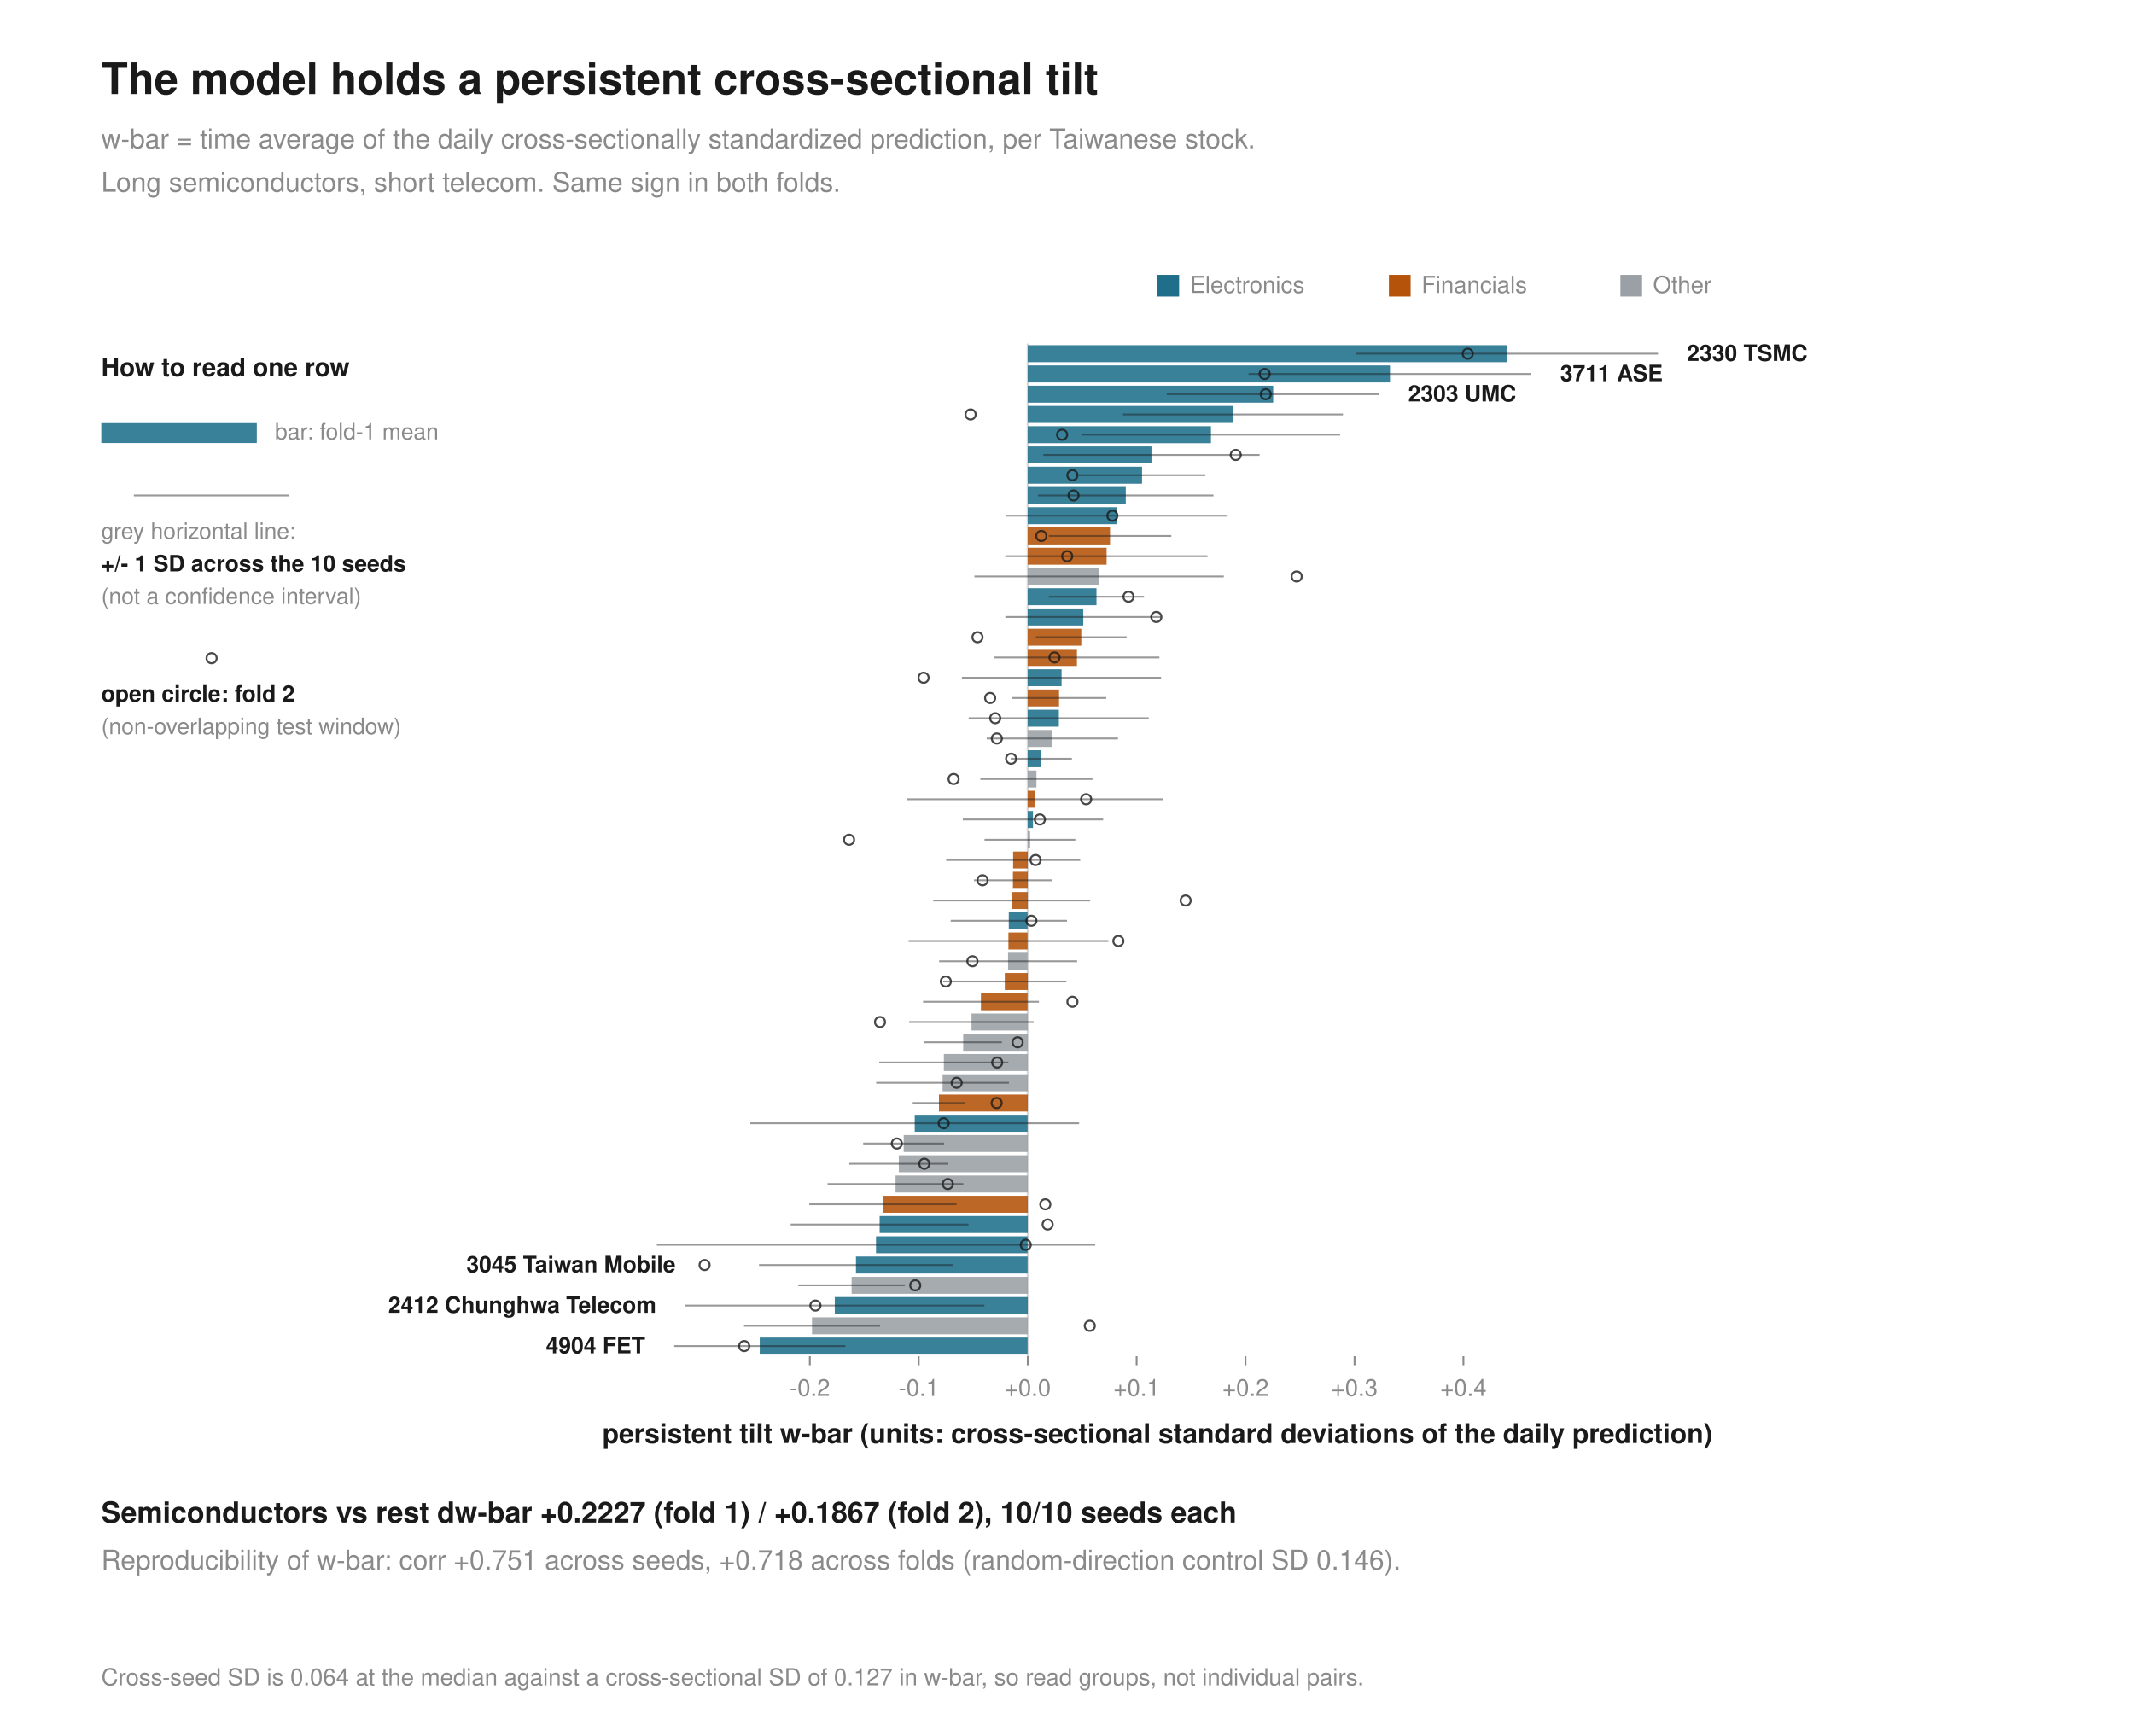
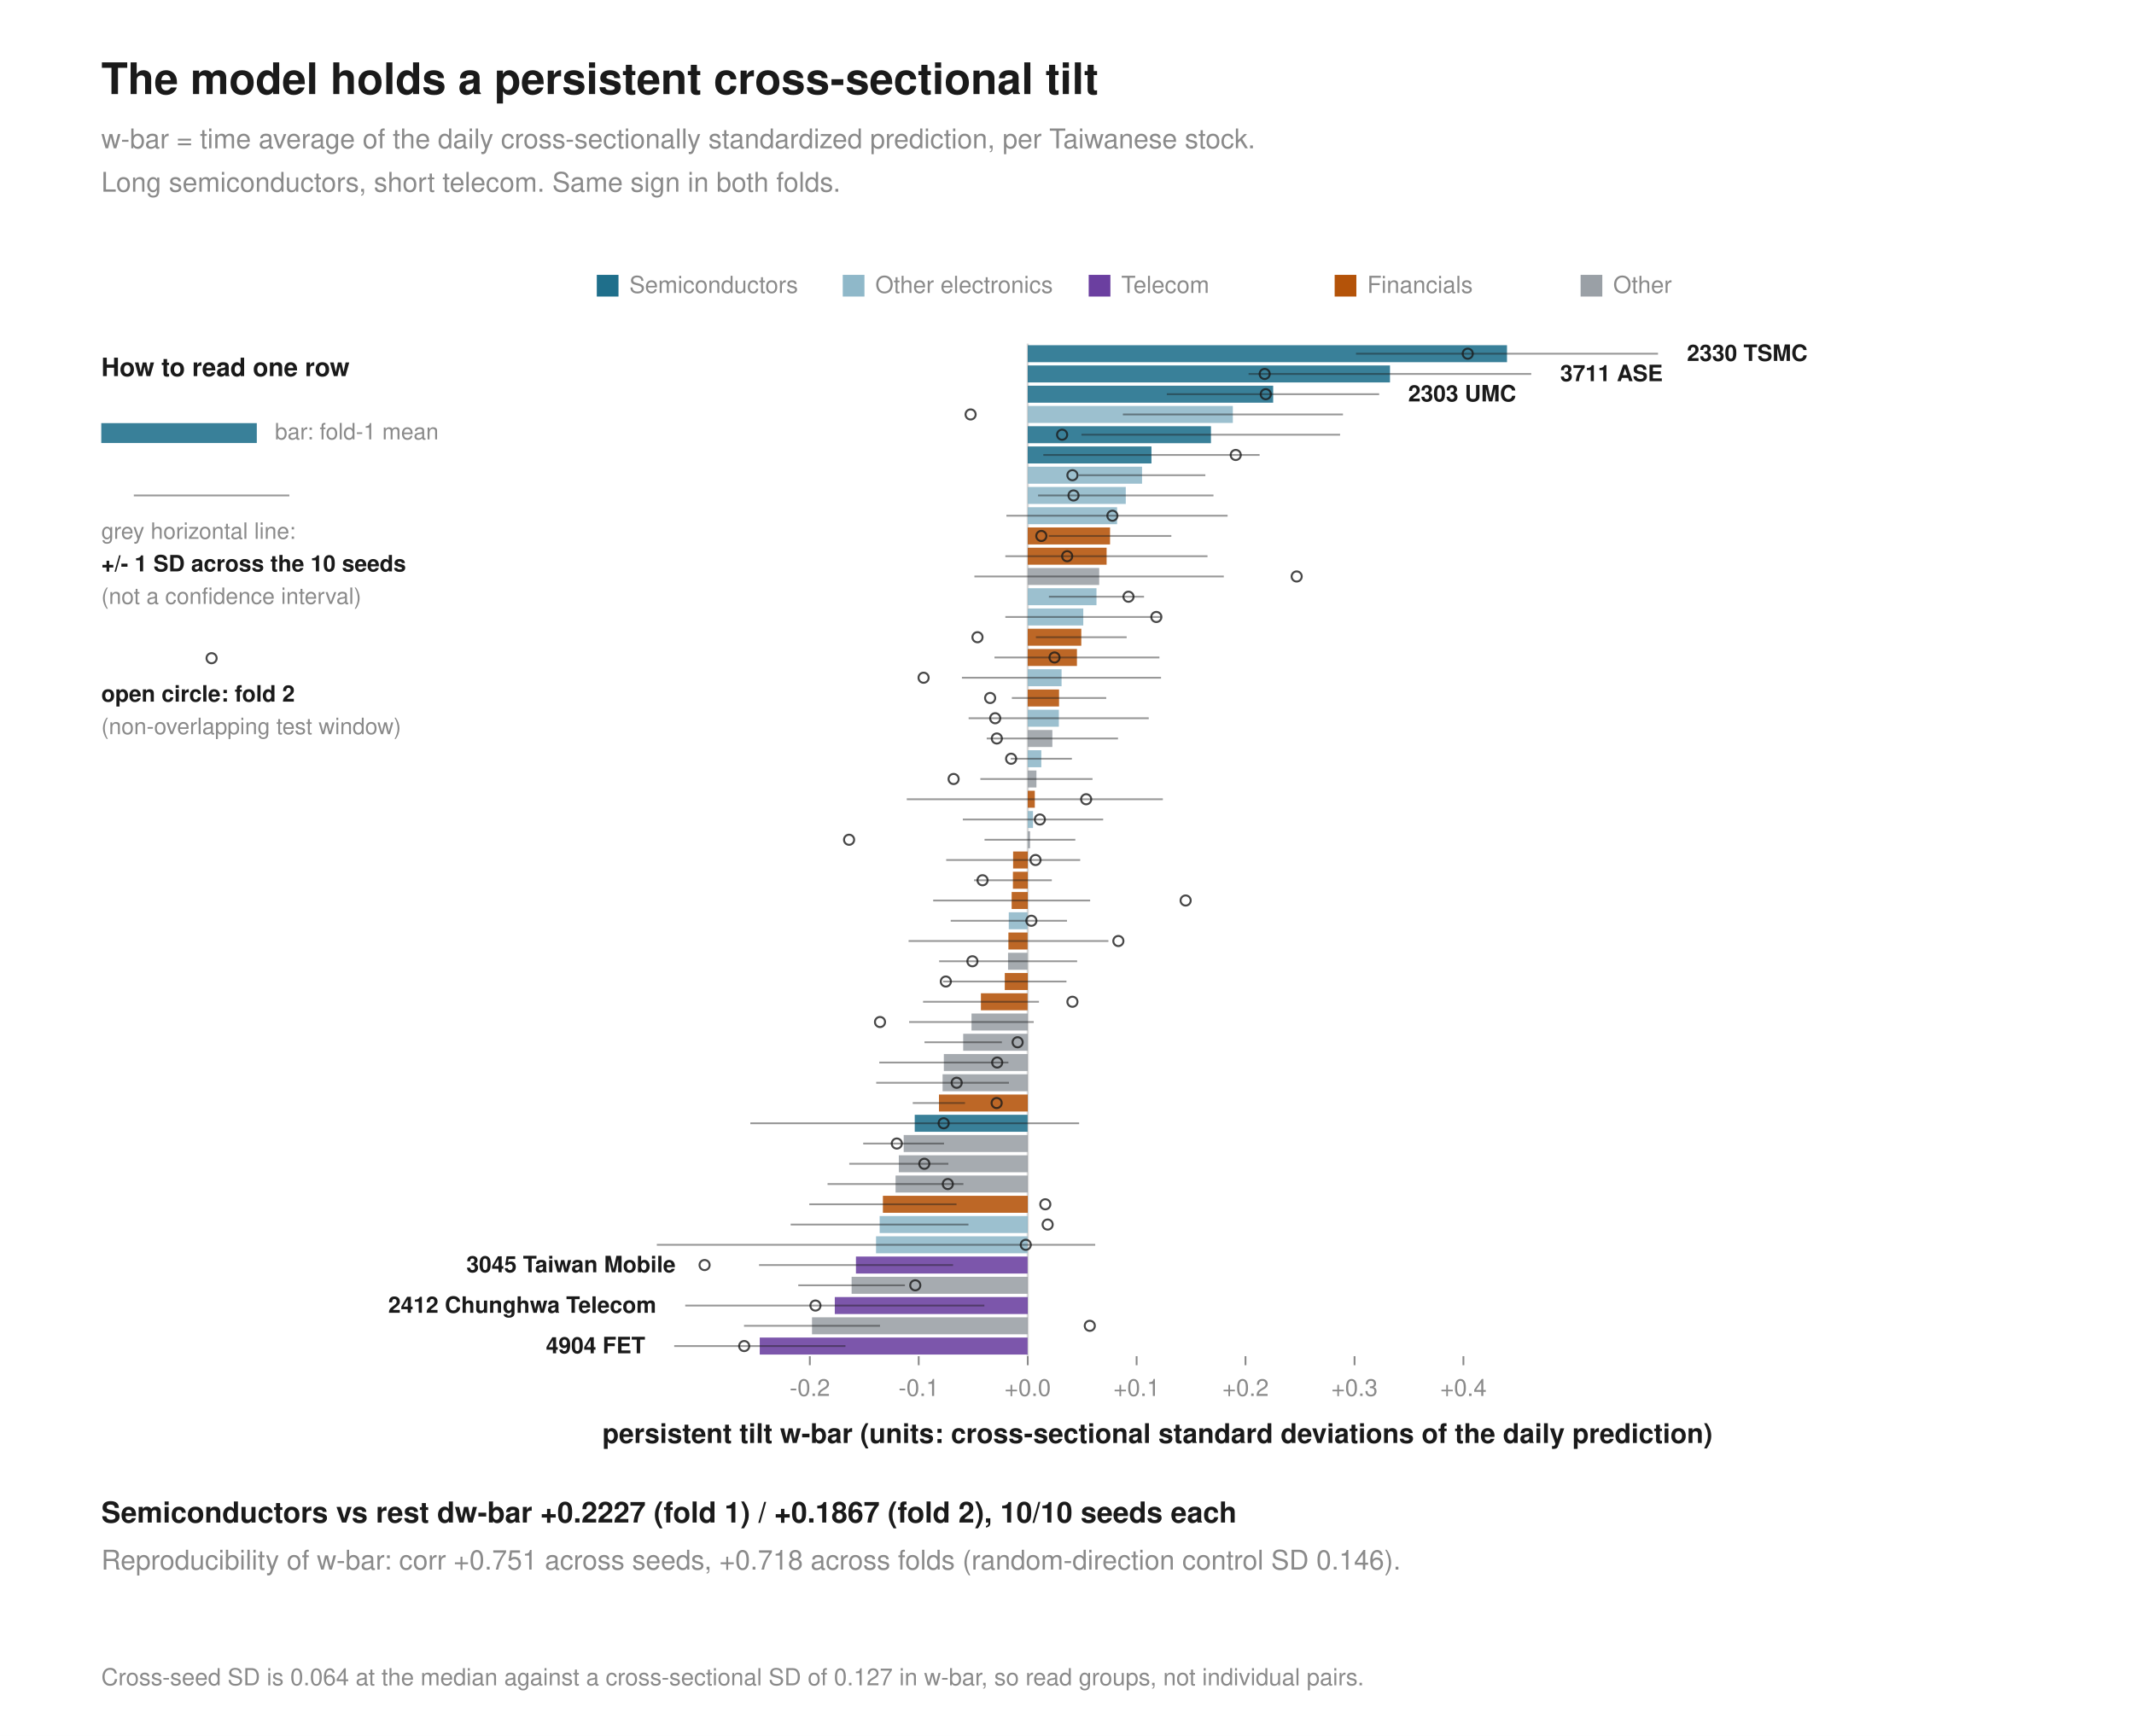
<svg xmlns="http://www.w3.org/2000/svg" viewBox="0 0 1180 960" width="1180" height="960" font-family="Helvetica, Arial, sans-serif">
  <rect width="1180" height="960" fill="#ffffff" />
  <text x="56" y="52" font-size="24" fill="#1a1a1a" text-anchor="start" font-weight="600">The model holds a persistent cross-sectional tilt</text>
  <text x="56" y="82" font-size="15" fill="#8a8a8a" text-anchor="start" font-weight="400">w-bar = time average of the daily cross-sectionally standardized prediction, per Taiwanese stock.</text>
  <text x="56" y="106" font-size="15" fill="#8a8a8a" text-anchor="start" font-weight="400">Long semiconductors, short telecom. Same sign in both folds.</text>
-   <rect x="640" y="152" width="12" height="12" fill="#1f6f8b" />
-   <text x="658" y="162" font-size="13" fill="#8a8a8a" text-anchor="start" font-weight="400">Electronics</text>
-   <rect x="768" y="152" width="12" height="12" fill="#b45309" />
-   <text x="786" y="162" font-size="13" fill="#8a8a8a" text-anchor="start" font-weight="400">Financials</text>
-   <rect x="896" y="152" width="12" height="12" fill="#9aa0a6" />
-   <text x="914" y="162" font-size="13" fill="#8a8a8a" text-anchor="start" font-weight="400">Other</text>
+   <rect x="330" y="152" width="12" height="12" fill="#1f6f8b" />
+   <text x="348" y="162" font-size="13" fill="#8a8a8a" text-anchor="start" font-weight="400">Semiconductors</text>
+   <rect x="466" y="152" width="12" height="12" fill="#8fb8c9" />
+   <text x="484" y="162" font-size="13" fill="#8a8a8a" text-anchor="start" font-weight="400">Other electronics</text>
+   <rect x="602" y="152" width="12" height="12" fill="#6b3fa0" />
+   <text x="620" y="162" font-size="13" fill="#8a8a8a" text-anchor="start" font-weight="400">Telecom</text>
+   <rect x="738" y="152" width="12" height="12" fill="#b45309" />
+   <text x="756" y="162" font-size="13" fill="#8a8a8a" text-anchor="start" font-weight="400">Financials</text>
+   <rect x="874" y="152" width="12" height="12" fill="#9aa0a6" />
+   <text x="892" y="162" font-size="13" fill="#8a8a8a" text-anchor="start" font-weight="400">Other</text>
  <line x1="568.3" y1="190" x2="568.3" y2="750" stroke="#d8d8d8" stroke-width="1.2" />
  <rect x="568.3" y="190.9" width="265.0" height="9.4" fill="#1f6f8b" opacity="0.88" />
  <line x1="749.8" y1="195.6" x2="916.8" y2="195.6" stroke="#1a1a1a" stroke-width="1.0" opacity="0.45" />
  <circle cx="811.6" cy="195.6" r="2.8" fill="none" stroke="#1a1a1a" stroke-width="1.1" opacity="0.8" />
  <text x="932.786" y="199.6" font-size="12.5" fill="#1a1a1a" text-anchor="start" font-weight="600">2330 TSMC</text>
  <rect x="568.3" y="202.1" width="200.3" height="9.4" fill="#1f6f8b" opacity="0.88" />
  <line x1="690.4" y1="206.8" x2="846.7" y2="206.8" stroke="#1a1a1a" stroke-width="1.0" opacity="0.45" />
  <circle cx="699.3" cy="206.8" r="2.8" fill="none" stroke="#1a1a1a" stroke-width="1.1" opacity="0.8" />
  <text x="862.708" y="210.8" font-size="12.5" fill="#1a1a1a" text-anchor="start" font-weight="600">3711 ASE</text>
  <rect x="568.3" y="213.3" width="135.7" height="9.4" fill="#1f6f8b" opacity="0.88" />
  <line x1="645.2" y1="218.0" x2="762.6" y2="218.0" stroke="#1a1a1a" stroke-width="1.0" opacity="0.45" />
  <circle cx="699.9" cy="218.0" r="2.8" fill="none" stroke="#1a1a1a" stroke-width="1.1" opacity="0.8" />
  <text x="778.64" y="222.0" font-size="12.5" fill="#1a1a1a" text-anchor="start" font-weight="600">2303 UMC</text>
-   <rect x="568.3" y="224.5" width="113.4" height="9.4" fill="#1f6f8b" opacity="0.88" />
+   <rect x="568.3" y="224.5" width="113.4" height="9.4" fill="#8fb8c9" opacity="0.88" />
  <line x1="620.9" y1="229.2" x2="742.6" y2="229.2" stroke="#1a1a1a" stroke-width="1.0" opacity="0.45" />
  <circle cx="536.7" cy="229.2" r="2.8" fill="none" stroke="#1a1a1a" stroke-width="1.1" opacity="0.8" />
  <rect x="568.3" y="235.7" width="101.3" height="9.4" fill="#1f6f8b" opacity="0.88" />
  <line x1="598.0" y1="240.4" x2="741.0" y2="240.4" stroke="#1a1a1a" stroke-width="1.0" opacity="0.45" />
  <circle cx="587.3" cy="240.4" r="2.8" fill="none" stroke="#1a1a1a" stroke-width="1.1" opacity="0.8" />
  <rect x="568.3" y="246.9" width="68.4" height="9.4" fill="#1f6f8b" opacity="0.88" />
  <line x1="576.9" y1="251.6" x2="696.5" y2="251.6" stroke="#1a1a1a" stroke-width="1.0" opacity="0.45" />
  <circle cx="683.3" cy="251.6" r="2.8" fill="none" stroke="#1a1a1a" stroke-width="1.1" opacity="0.8" />
-   <rect x="568.3" y="258.1" width="63.2" height="9.4" fill="#1f6f8b" opacity="0.88" />
+   <rect x="568.3" y="258.1" width="63.2" height="9.4" fill="#8fb8c9" opacity="0.88" />
  <line x1="596.4" y1="262.8" x2="666.5" y2="262.8" stroke="#1a1a1a" stroke-width="1.0" opacity="0.45" />
  <circle cx="593.0" cy="262.8" r="2.8" fill="none" stroke="#1a1a1a" stroke-width="1.1" opacity="0.8" />
-   <rect x="568.3" y="269.3" width="54.2" height="9.4" fill="#1f6f8b" opacity="0.88" />
+   <rect x="568.3" y="269.3" width="54.2" height="9.4" fill="#8fb8c9" opacity="0.88" />
  <line x1="574.0" y1="274.0" x2="671.0" y2="274.0" stroke="#1a1a1a" stroke-width="1.0" opacity="0.45" />
  <circle cx="593.6" cy="274.0" r="2.8" fill="none" stroke="#1a1a1a" stroke-width="1.1" opacity="0.8" />
-   <rect x="568.3" y="280.5" width="49.4" height="9.4" fill="#1f6f8b" opacity="0.88" />
+   <rect x="568.3" y="280.5" width="49.4" height="9.4" fill="#8fb8c9" opacity="0.88" />
  <line x1="556.5" y1="285.2" x2="678.8" y2="285.2" stroke="#1a1a1a" stroke-width="1.0" opacity="0.45" />
  <circle cx="615.1" cy="285.2" r="2.8" fill="none" stroke="#1a1a1a" stroke-width="1.1" opacity="0.8" />
  <rect x="568.3" y="291.7" width="45.5" height="9.4" fill="#b45309" opacity="0.88" />
  <line x1="579.9" y1="296.4" x2="647.7" y2="296.4" stroke="#1a1a1a" stroke-width="1.0" opacity="0.45" />
  <circle cx="575.8" cy="296.4" r="2.8" fill="none" stroke="#1a1a1a" stroke-width="1.1" opacity="0.8" />
  <rect x="568.3" y="302.9" width="43.6" height="9.4" fill="#b45309" opacity="0.88" />
  <line x1="555.9" y1="307.6" x2="667.7" y2="307.6" stroke="#1a1a1a" stroke-width="1.0" opacity="0.45" />
  <circle cx="590.1" cy="307.6" r="2.8" fill="none" stroke="#1a1a1a" stroke-width="1.1" opacity="0.8" />
  <rect x="568.3" y="314.1" width="39.5" height="9.4" fill="#9aa0a6" opacity="0.88" />
  <line x1="538.8" y1="318.8" x2="676.7" y2="318.8" stroke="#1a1a1a" stroke-width="1.0" opacity="0.45" />
  <circle cx="717.0" cy="318.8" r="2.8" fill="none" stroke="#1a1a1a" stroke-width="1.1" opacity="0.8" />
-   <rect x="568.3" y="325.3" width="38.0" height="9.4" fill="#1f6f8b" opacity="0.88" />
+   <rect x="568.3" y="325.3" width="38.0" height="9.4" fill="#8fb8c9" opacity="0.88" />
  <line x1="580.0" y1="330.0" x2="632.6" y2="330.0" stroke="#1a1a1a" stroke-width="1.0" opacity="0.45" />
  <circle cx="624.0" cy="330.0" r="2.8" fill="none" stroke="#1a1a1a" stroke-width="1.1" opacity="0.8" />
-   <rect x="568.3" y="336.5" width="30.7" height="9.4" fill="#1f6f8b" opacity="0.88" />
+   <rect x="568.3" y="336.5" width="30.7" height="9.4" fill="#8fb8c9" opacity="0.88" />
  <line x1="555.9" y1="341.2" x2="641.9" y2="341.2" stroke="#1a1a1a" stroke-width="1.0" opacity="0.45" />
  <circle cx="639.4" cy="341.2" r="2.8" fill="none" stroke="#1a1a1a" stroke-width="1.1" opacity="0.8" />
  <rect x="568.3" y="347.7" width="29.6" height="9.4" fill="#b45309" opacity="0.88" />
  <line x1="572.8" y1="352.4" x2="623.0" y2="352.4" stroke="#1a1a1a" stroke-width="1.0" opacity="0.45" />
  <circle cx="540.5" cy="352.4" r="2.8" fill="none" stroke="#1a1a1a" stroke-width="1.1" opacity="0.8" />
  <rect x="568.3" y="358.9" width="27.2" height="9.4" fill="#b45309" opacity="0.88" />
  <line x1="549.9" y1="363.6" x2="641.1" y2="363.6" stroke="#1a1a1a" stroke-width="1.0" opacity="0.45" />
  <circle cx="583.1" cy="363.6" r="2.8" fill="none" stroke="#1a1a1a" stroke-width="1.1" opacity="0.8" />
-   <rect x="568.3" y="370.1" width="18.7" height="9.4" fill="#1f6f8b" opacity="0.88" />
+   <rect x="568.3" y="370.1" width="18.7" height="9.4" fill="#8fb8c9" opacity="0.88" />
  <line x1="531.9" y1="374.8" x2="642.0" y2="374.8" stroke="#1a1a1a" stroke-width="1.0" opacity="0.45" />
  <circle cx="510.7" cy="374.8" r="2.8" fill="none" stroke="#1a1a1a" stroke-width="1.1" opacity="0.8" />
  <rect x="568.3" y="381.3" width="17.3" height="9.4" fill="#b45309" opacity="0.88" />
  <line x1="559.5" y1="386.0" x2="611.7" y2="386.0" stroke="#1a1a1a" stroke-width="1.0" opacity="0.45" />
  <circle cx="547.5" cy="386.0" r="2.8" fill="none" stroke="#1a1a1a" stroke-width="1.1" opacity="0.8" />
-   <rect x="568.3" y="392.5" width="17.2" height="9.4" fill="#1f6f8b" opacity="0.88" />
+   <rect x="568.3" y="392.5" width="17.2" height="9.4" fill="#8fb8c9" opacity="0.88" />
  <line x1="535.6" y1="397.2" x2="635.2" y2="397.2" stroke="#1a1a1a" stroke-width="1.0" opacity="0.45" />
  <circle cx="550.3" cy="397.2" r="2.8" fill="none" stroke="#1a1a1a" stroke-width="1.1" opacity="0.8" />
  <rect x="568.3" y="403.7" width="13.6" height="9.4" fill="#9aa0a6" opacity="0.88" />
  <line x1="545.6" y1="408.4" x2="618.2" y2="408.4" stroke="#1a1a1a" stroke-width="1.0" opacity="0.45" />
  <circle cx="551.2" cy="408.4" r="2.8" fill="none" stroke="#1a1a1a" stroke-width="1.1" opacity="0.8" />
-   <rect x="568.3" y="414.9" width="7.5" height="9.4" fill="#1f6f8b" opacity="0.88" />
+   <rect x="568.3" y="414.9" width="7.5" height="9.4" fill="#8fb8c9" opacity="0.88" />
  <line x1="558.9" y1="419.6" x2="592.7" y2="419.6" stroke="#1a1a1a" stroke-width="1.0" opacity="0.45" />
  <circle cx="559.1" cy="419.6" r="2.8" fill="none" stroke="#1a1a1a" stroke-width="1.1" opacity="0.8" />
  <rect x="568.3" y="426.1" width="4.8" height="9.4" fill="#9aa0a6" opacity="0.88" />
  <line x1="542.1" y1="430.8" x2="604.1" y2="430.8" stroke="#1a1a1a" stroke-width="1.0" opacity="0.45" />
  <circle cx="527.3" cy="430.8" r="2.8" fill="none" stroke="#1a1a1a" stroke-width="1.1" opacity="0.8" />
  <rect x="568.3" y="437.3" width="3.9" height="9.4" fill="#b45309" opacity="0.88" />
  <line x1="501.4" y1="442.0" x2="643.0" y2="442.0" stroke="#1a1a1a" stroke-width="1.0" opacity="0.45" />
  <circle cx="600.6" cy="442.0" r="2.8" fill="none" stroke="#1a1a1a" stroke-width="1.1" opacity="0.8" />
-   <rect x="568.3" y="448.5" width="2.9" height="9.4" fill="#1f6f8b" opacity="0.88" />
+   <rect x="568.3" y="448.5" width="2.9" height="9.4" fill="#8fb8c9" opacity="0.88" />
  <line x1="532.4" y1="453.2" x2="610.0" y2="453.2" stroke="#1a1a1a" stroke-width="1.0" opacity="0.45" />
  <circle cx="575.0" cy="453.2" r="2.8" fill="none" stroke="#1a1a1a" stroke-width="1.1" opacity="0.8" />
  <rect x="568.3" y="459.7" width="1.3" height="9.4" fill="#9aa0a6" opacity="0.88" />
  <line x1="544.4" y1="464.4" x2="594.6" y2="464.4" stroke="#1a1a1a" stroke-width="1.0" opacity="0.45" />
  <circle cx="469.5" cy="464.4" r="2.8" fill="none" stroke="#1a1a1a" stroke-width="1.1" opacity="0.8" />
  <rect x="560.2" y="470.9" width="8.1" height="9.4" fill="#b45309" opacity="0.88" />
  <line x1="523.2" y1="475.6" x2="597.3" y2="475.6" stroke="#1a1a1a" stroke-width="1.0" opacity="0.45" />
  <circle cx="572.6" cy="475.6" r="2.8" fill="none" stroke="#1a1a1a" stroke-width="1.1" opacity="0.8" />
  <rect x="560.1" y="482.1" width="8.2" height="9.4" fill="#b45309" opacity="0.88" />
  <line x1="538.6" y1="486.8" x2="581.6" y2="486.8" stroke="#1a1a1a" stroke-width="1.0" opacity="0.45" />
  <circle cx="543.3" cy="486.8" r="2.8" fill="none" stroke="#1a1a1a" stroke-width="1.1" opacity="0.8" />
  <rect x="559.4" y="493.3" width="8.9" height="9.4" fill="#b45309" opacity="0.88" />
  <line x1="516.0" y1="498.0" x2="602.8" y2="498.0" stroke="#1a1a1a" stroke-width="1.0" opacity="0.45" />
  <circle cx="655.6" cy="498.0" r="2.8" fill="none" stroke="#1a1a1a" stroke-width="1.1" opacity="0.8" />
-   <rect x="557.8" y="504.5" width="10.4" height="9.4" fill="#1f6f8b" opacity="0.88" />
+   <rect x="557.8" y="504.5" width="10.4" height="9.4" fill="#8fb8c9" opacity="0.88" />
  <line x1="525.7" y1="509.2" x2="590.0" y2="509.2" stroke="#1a1a1a" stroke-width="1.0" opacity="0.45" />
  <circle cx="570.3" cy="509.2" r="2.8" fill="none" stroke="#1a1a1a" stroke-width="1.1" opacity="0.8" />
  <rect x="557.6" y="515.7" width="10.6" height="9.4" fill="#b45309" opacity="0.88" />
  <line x1="502.4" y1="520.4" x2="612.9" y2="520.4" stroke="#1a1a1a" stroke-width="1.0" opacity="0.45" />
  <circle cx="618.4" cy="520.4" r="2.8" fill="none" stroke="#1a1a1a" stroke-width="1.1" opacity="0.8" />
  <rect x="557.4" y="526.9" width="10.8" height="9.4" fill="#9aa0a6" opacity="0.88" />
  <line x1="519.3" y1="531.6" x2="595.6" y2="531.6" stroke="#1a1a1a" stroke-width="1.0" opacity="0.45" />
  <circle cx="537.7" cy="531.6" r="2.8" fill="none" stroke="#1a1a1a" stroke-width="1.1" opacity="0.8" />
  <rect x="555.6" y="538.1" width="12.7" height="9.4" fill="#b45309" opacity="0.88" />
  <line x1="521.5" y1="542.8" x2="589.7" y2="542.8" stroke="#1a1a1a" stroke-width="1.0" opacity="0.45" />
  <circle cx="523.0" cy="542.8" r="2.8" fill="none" stroke="#1a1a1a" stroke-width="1.1" opacity="0.8" />
  <rect x="542.4" y="549.3" width="25.8" height="9.4" fill="#b45309" opacity="0.88" />
  <line x1="510.4" y1="554.0" x2="574.5" y2="554.0" stroke="#1a1a1a" stroke-width="1.0" opacity="0.45" />
  <circle cx="593.0" cy="554.0" r="2.8" fill="none" stroke="#1a1a1a" stroke-width="1.1" opacity="0.8" />
  <rect x="537.2" y="560.5" width="31.1" height="9.4" fill="#9aa0a6" opacity="0.88" />
  <line x1="502.7" y1="565.2" x2="571.6" y2="565.2" stroke="#1a1a1a" stroke-width="1.0" opacity="0.45" />
  <circle cx="486.6" cy="565.2" r="2.8" fill="none" stroke="#1a1a1a" stroke-width="1.1" opacity="0.8" />
  <rect x="532.6" y="571.7" width="35.7" height="9.4" fill="#9aa0a6" opacity="0.88" />
  <line x1="511.2" y1="576.4" x2="554.0" y2="576.4" stroke="#1a1a1a" stroke-width="1.0" opacity="0.45" />
  <circle cx="562.7" cy="576.4" r="2.8" fill="none" stroke="#1a1a1a" stroke-width="1.1" opacity="0.8" />
  <rect x="521.9" y="582.9" width="46.4" height="9.4" fill="#9aa0a6" opacity="0.88" />
  <line x1="486.2" y1="587.6" x2="557.6" y2="587.6" stroke="#1a1a1a" stroke-width="1.0" opacity="0.45" />
  <circle cx="551.4" cy="587.6" r="2.8" fill="none" stroke="#1a1a1a" stroke-width="1.1" opacity="0.8" />
  <rect x="521.2" y="594.1" width="47.1" height="9.4" fill="#9aa0a6" opacity="0.88" />
  <line x1="484.5" y1="598.8" x2="557.9" y2="598.8" stroke="#1a1a1a" stroke-width="1.0" opacity="0.45" />
  <circle cx="529.0" cy="598.8" r="2.8" fill="none" stroke="#1a1a1a" stroke-width="1.1" opacity="0.8" />
  <rect x="519.2" y="605.3" width="49.1" height="9.4" fill="#b45309" opacity="0.88" />
  <line x1="504.7" y1="610.0" x2="533.6" y2="610.0" stroke="#1a1a1a" stroke-width="1.0" opacity="0.45" />
  <circle cx="551.1" cy="610.0" r="2.8" fill="none" stroke="#1a1a1a" stroke-width="1.1" opacity="0.8" />
  <rect x="505.8" y="616.5" width="62.4" height="9.4" fill="#1f6f8b" opacity="0.88" />
  <line x1="414.9" y1="621.2" x2="596.7" y2="621.2" stroke="#1a1a1a" stroke-width="1.0" opacity="0.45" />
  <circle cx="521.8" cy="621.2" r="2.8" fill="none" stroke="#1a1a1a" stroke-width="1.1" opacity="0.8" />
  <rect x="499.7" y="627.7" width="68.6" height="9.4" fill="#9aa0a6" opacity="0.88" />
  <line x1="477.3" y1="632.4" x2="522.0" y2="632.4" stroke="#1a1a1a" stroke-width="1.0" opacity="0.45" />
  <circle cx="495.9" cy="632.4" r="2.8" fill="none" stroke="#1a1a1a" stroke-width="1.1" opacity="0.8" />
  <rect x="497.0" y="638.9" width="71.3" height="9.4" fill="#9aa0a6" opacity="0.88" />
  <line x1="469.6" y1="643.6" x2="524.4" y2="643.6" stroke="#1a1a1a" stroke-width="1.0" opacity="0.45" />
  <circle cx="511.1" cy="643.6" r="2.8" fill="none" stroke="#1a1a1a" stroke-width="1.1" opacity="0.8" />
  <rect x="495.2" y="650.1" width="73.1" height="9.4" fill="#9aa0a6" opacity="0.88" />
  <line x1="457.6" y1="654.8" x2="532.7" y2="654.8" stroke="#1a1a1a" stroke-width="1.0" opacity="0.45" />
  <circle cx="524.1" cy="654.8" r="2.8" fill="none" stroke="#1a1a1a" stroke-width="1.1" opacity="0.8" />
  <rect x="488.2" y="661.3" width="80.1" height="9.4" fill="#b45309" opacity="0.88" />
  <line x1="447.5" y1="666.0" x2="528.9" y2="666.0" stroke="#1a1a1a" stroke-width="1.0" opacity="0.45" />
  <circle cx="578.0" cy="666.0" r="2.8" fill="none" stroke="#1a1a1a" stroke-width="1.1" opacity="0.8" />
-   <rect x="486.4" y="672.5" width="81.9" height="9.4" fill="#1f6f8b" opacity="0.88" />
+   <rect x="486.4" y="672.5" width="81.9" height="9.4" fill="#8fb8c9" opacity="0.88" />
  <line x1="437.2" y1="677.2" x2="535.5" y2="677.2" stroke="#1a1a1a" stroke-width="1.0" opacity="0.45" />
  <circle cx="579.3" cy="677.2" r="2.8" fill="none" stroke="#1a1a1a" stroke-width="1.1" opacity="0.8" />
-   <rect x="484.4" y="683.7" width="83.8" height="9.4" fill="#1f6f8b" opacity="0.88" />
+   <rect x="484.4" y="683.7" width="83.8" height="9.4" fill="#8fb8c9" opacity="0.88" />
  <line x1="363.2" y1="688.4" x2="605.6" y2="688.4" stroke="#1a1a1a" stroke-width="1.0" opacity="0.45" />
  <circle cx="567.2" cy="688.4" r="2.8" fill="none" stroke="#1a1a1a" stroke-width="1.1" opacity="0.8" />
-   <rect x="473.3" y="694.9" width="94.9" height="9.4" fill="#1f6f8b" opacity="0.88" />
+   <rect x="473.3" y="694.9" width="94.9" height="9.4" fill="#6b3fa0" opacity="0.88" />
  <line x1="419.7" y1="699.6" x2="527.0" y2="699.6" stroke="#1a1a1a" stroke-width="1.0" opacity="0.45" />
  <circle cx="389.6" cy="699.6" r="2.8" fill="none" stroke="#1a1a1a" stroke-width="1.1" opacity="0.8" />
  <text x="373.578" y="703.6" font-size="12.5" fill="#1a1a1a" text-anchor="end" font-weight="600">3045 Taiwan Mobile</text>
  <rect x="470.9" y="706.1" width="97.4" height="9.4" fill="#9aa0a6" opacity="0.88" />
  <line x1="441.4" y1="710.8" x2="500.4" y2="710.8" stroke="#1a1a1a" stroke-width="1.0" opacity="0.45" />
  <circle cx="506.1" cy="710.8" r="2.8" fill="none" stroke="#1a1a1a" stroke-width="1.1" opacity="0.8" />
-   <rect x="461.6" y="717.3" width="106.7" height="9.4" fill="#1f6f8b" opacity="0.88" />
+   <rect x="461.6" y="717.3" width="106.7" height="9.4" fill="#6b3fa0" opacity="0.88" />
  <line x1="378.9" y1="722.0" x2="544.3" y2="722.0" stroke="#1a1a1a" stroke-width="1.0" opacity="0.45" />
  <circle cx="450.9" cy="722.0" r="2.8" fill="none" stroke="#1a1a1a" stroke-width="1.1" opacity="0.8" />
  <text x="362.9" y="726.0" font-size="12.5" fill="#1a1a1a" text-anchor="end" font-weight="600">2412 Chunghwa Telecom</text>
  <rect x="449.0" y="728.5" width="119.3" height="9.4" fill="#9aa0a6" opacity="0.88" />
  <line x1="411.4" y1="733.2" x2="486.6" y2="733.2" stroke="#1a1a1a" stroke-width="1.0" opacity="0.45" />
  <circle cx="602.6" cy="733.2" r="2.8" fill="none" stroke="#1a1a1a" stroke-width="1.1" opacity="0.8" />
-   <rect x="420.1" y="739.7" width="148.1" height="9.4" fill="#1f6f8b" opacity="0.88" />
+   <rect x="420.1" y="739.7" width="148.1" height="9.4" fill="#6b3fa0" opacity="0.88" />
  <line x1="372.8" y1="744.4" x2="467.5" y2="744.4" stroke="#1a1a1a" stroke-width="1.0" opacity="0.45" />
  <circle cx="411.5" cy="744.4" r="2.8" fill="none" stroke="#1a1a1a" stroke-width="1.1" opacity="0.8" />
  <text x="356.778" y="748.4" font-size="12.5" fill="#1a1a1a" text-anchor="end" font-weight="600">4904 FET</text>
  <line x1="447.8" y1="750" x2="447.8" y2="755" stroke="#8a8a8a" stroke-width="1" />
  <text x="447.8" y="772" font-size="13" fill="#8a8a8a" text-anchor="middle" font-weight="400">-0.2</text>
  <line x1="508.0" y1="750" x2="508.0" y2="755" stroke="#8a8a8a" stroke-width="1" />
  <text x="508.035" y="772" font-size="13" fill="#8a8a8a" text-anchor="middle" font-weight="400">-0.1</text>
  <line x1="568.3" y1="750" x2="568.3" y2="755" stroke="#8a8a8a" stroke-width="1" />
  <text x="568.27" y="772" font-size="13" fill="#8a8a8a" text-anchor="middle" font-weight="400">+0.0</text>
  <line x1="628.5" y1="750" x2="628.5" y2="755" stroke="#8a8a8a" stroke-width="1" />
  <text x="628.504" y="772" font-size="13" fill="#8a8a8a" text-anchor="middle" font-weight="400">+0.1</text>
  <line x1="688.7" y1="750" x2="688.7" y2="755" stroke="#8a8a8a" stroke-width="1" />
  <text x="688.739" y="772" font-size="13" fill="#8a8a8a" text-anchor="middle" font-weight="400">+0.2</text>
  <line x1="749.0" y1="750" x2="749.0" y2="755" stroke="#8a8a8a" stroke-width="1" />
  <text x="748.974" y="772" font-size="13" fill="#8a8a8a" text-anchor="middle" font-weight="400">+0.3</text>
  <line x1="809.2" y1="750" x2="809.2" y2="755" stroke="#8a8a8a" stroke-width="1" />
  <text x="809.209" y="772" font-size="13" fill="#8a8a8a" text-anchor="middle" font-weight="400">+0.4</text>
  <text x="640.0" y="798" font-size="15" fill="#1a1a1a" text-anchor="middle" font-weight="600">persistent tilt  w-bar   (units: cross-sectional standard deviations of the daily prediction)</text>
  <text x="56" y="208" font-size="14" fill="#1a1a1a" text-anchor="start" font-weight="600">How to read one row</text>
  <rect x="56" y="234" width="86" height="11" fill="#1f6f8b" opacity="0.88" />
  <text x="152" y="243" font-size="12.5" fill="#8a8a8a" text-anchor="start" font-weight="400">bar: fold-1 mean</text>
  <line x1="74" y1="274" x2="160" y2="274" stroke="#1a1a1a" stroke-width="1.0" opacity="0.45" />
  <text x="56" y="298" font-size="12.5" fill="#8a8a8a" text-anchor="start" font-weight="400">grey horizontal line:</text>
  <text x="56" y="316" font-size="12.5" fill="#1a1a1a" text-anchor="start" font-weight="600">+/- 1 SD across the 10 seeds</text>
  <text x="56" y="334" font-size="12.5" fill="#8a8a8a" text-anchor="start" font-weight="400">(not a confidence interval)</text>
  <circle cx="117" cy="364" r="2.8" fill="none" stroke="#1a1a1a" stroke-width="1.1" opacity="0.8" />
  <text x="56" y="388" font-size="12.5" fill="#1a1a1a" text-anchor="start" font-weight="600">open circle: fold 2</text>
  <text x="56" y="406" font-size="12.5" fill="#8a8a8a" text-anchor="start" font-weight="400">(non-overlapping test window)</text>
  <text x="56" y="842" font-size="16" fill="#1a1a1a" text-anchor="start" font-weight="600">Semiconductors vs rest    dw-bar +0.2227 (fold 1) / +0.1867 (fold 2), 10/10 seeds each</text>
  <text x="56" y="868" font-size="15" fill="#8a8a8a" text-anchor="start" font-weight="400">Reproducibility of w-bar: corr +0.751 across seeds, +0.718 across folds (random-direction control SD 0.146).</text>
  <text x="56" y="932" font-size="13" fill="#8a8a8a" text-anchor="start" font-weight="400">Cross-seed SD is 0.064 at the median against a cross-sectional SD of 0.127 in w-bar, so read groups, not individual pairs.</text>
</svg>
